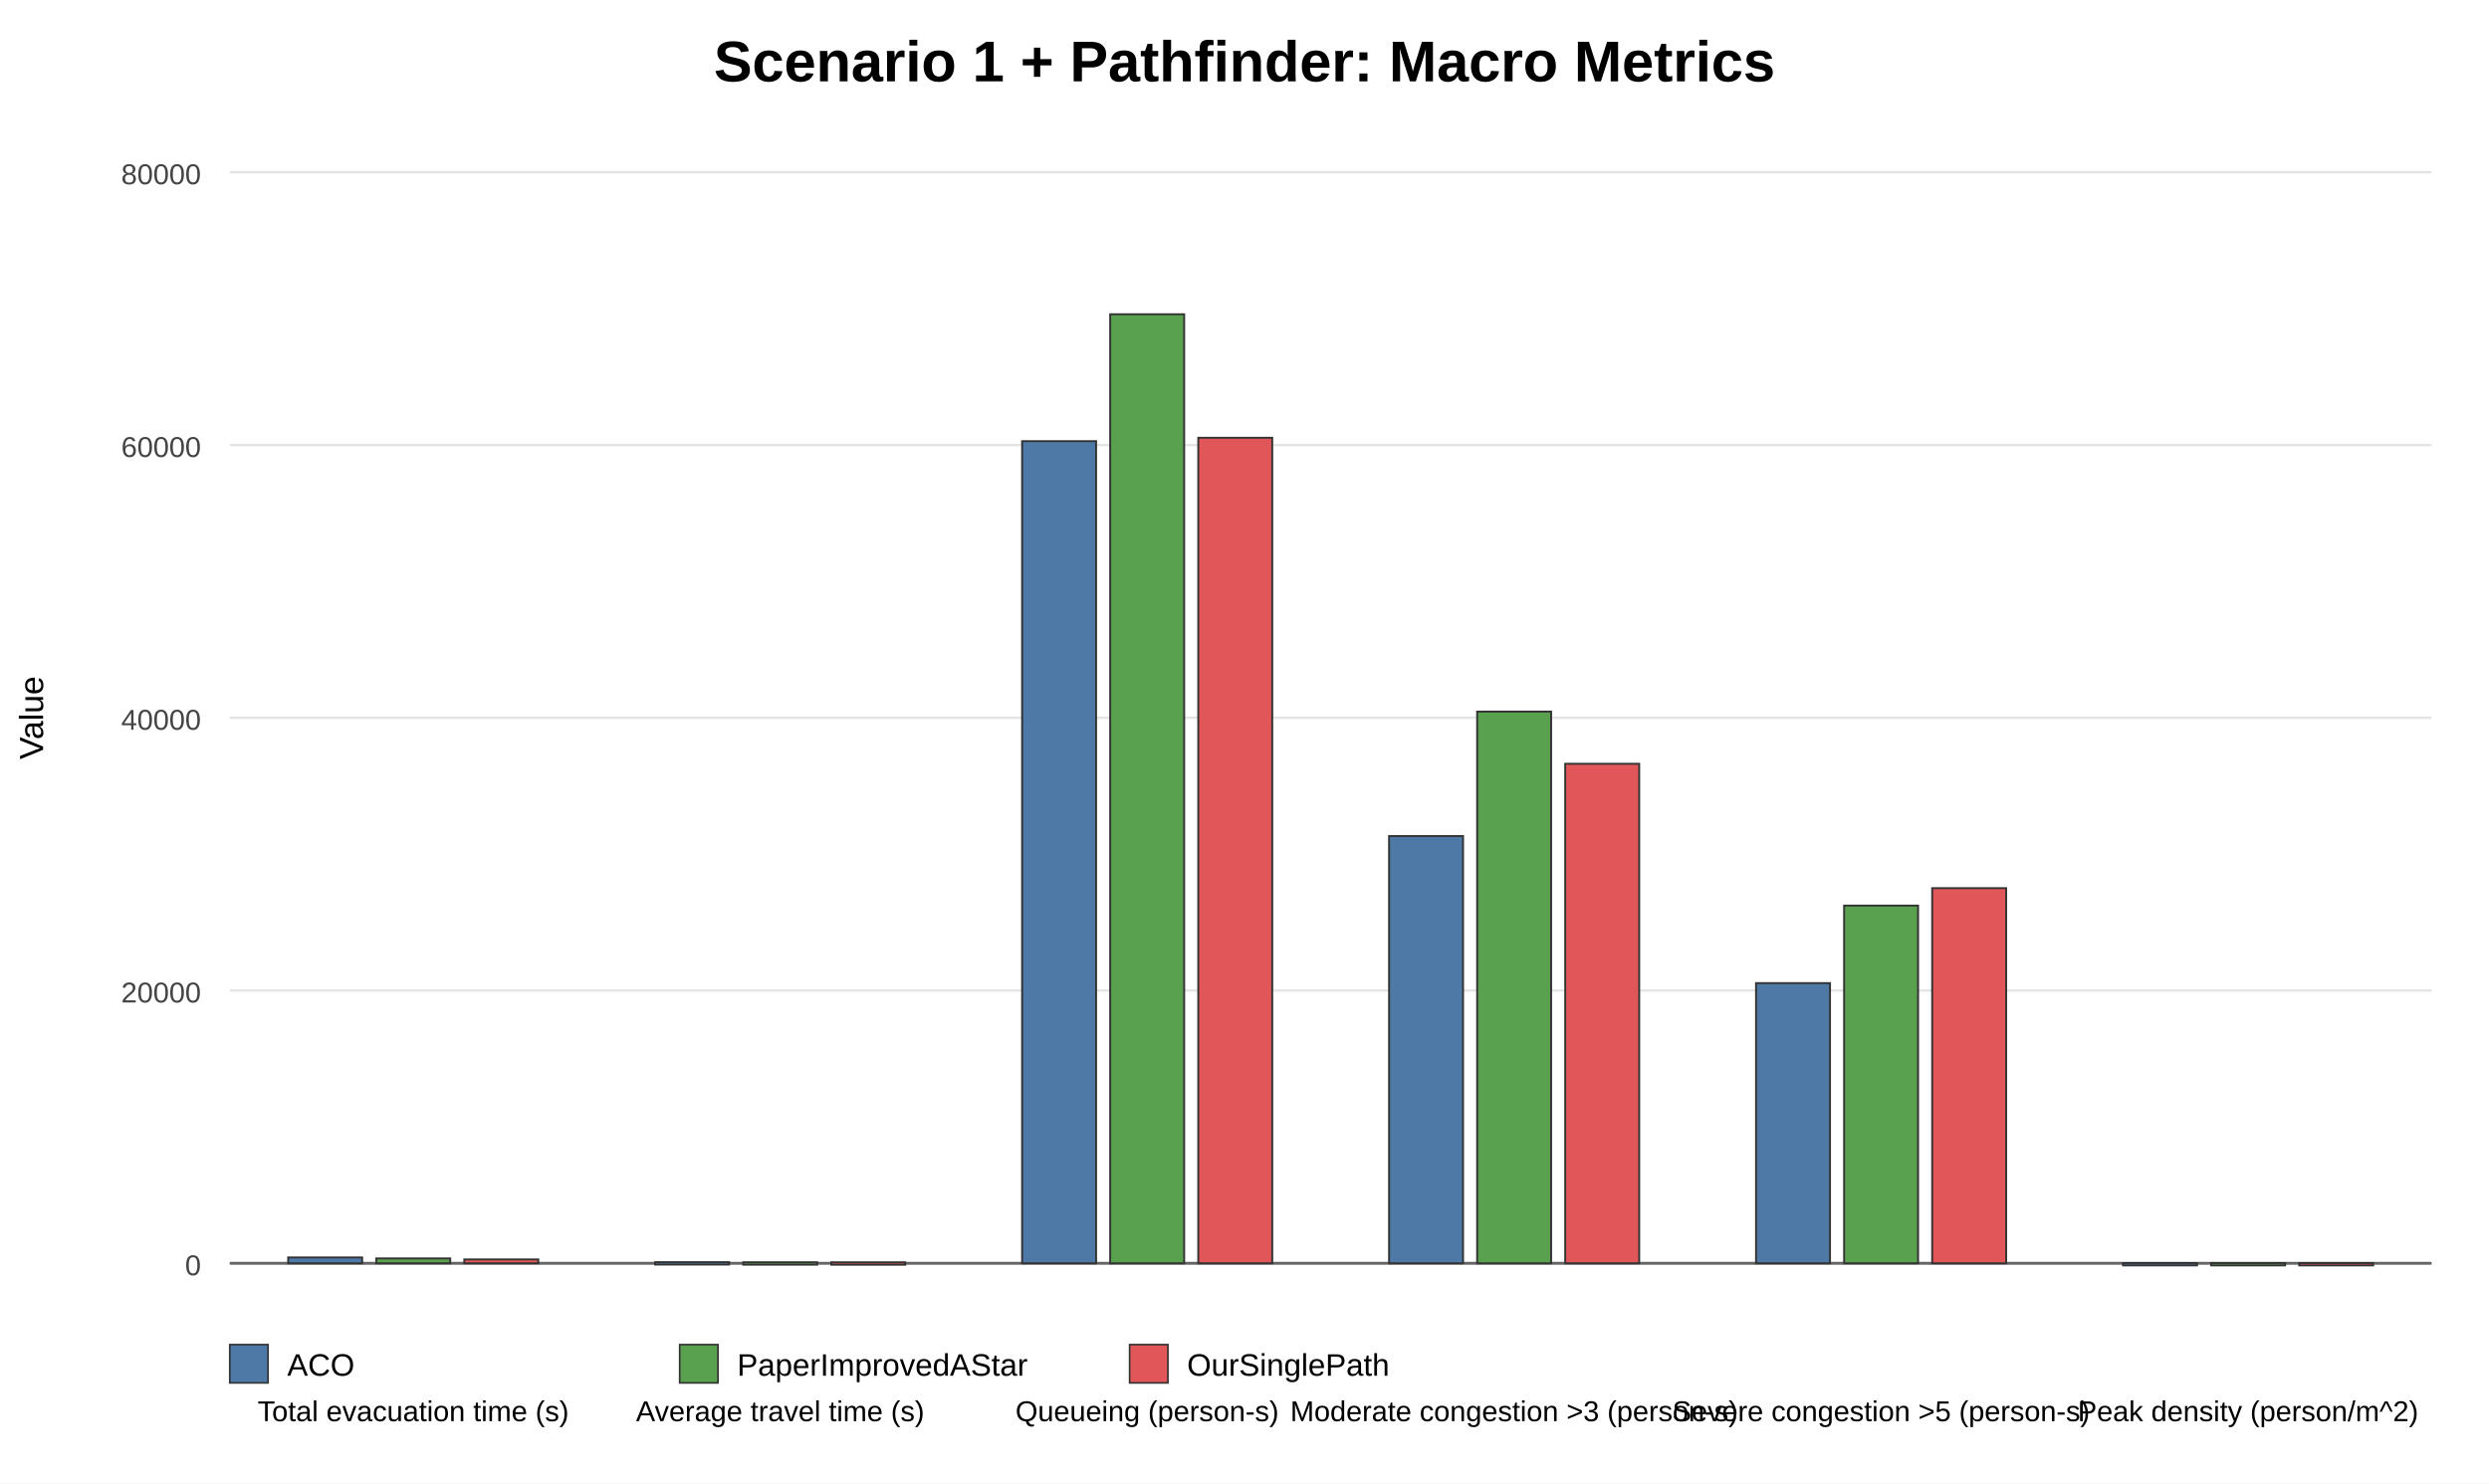
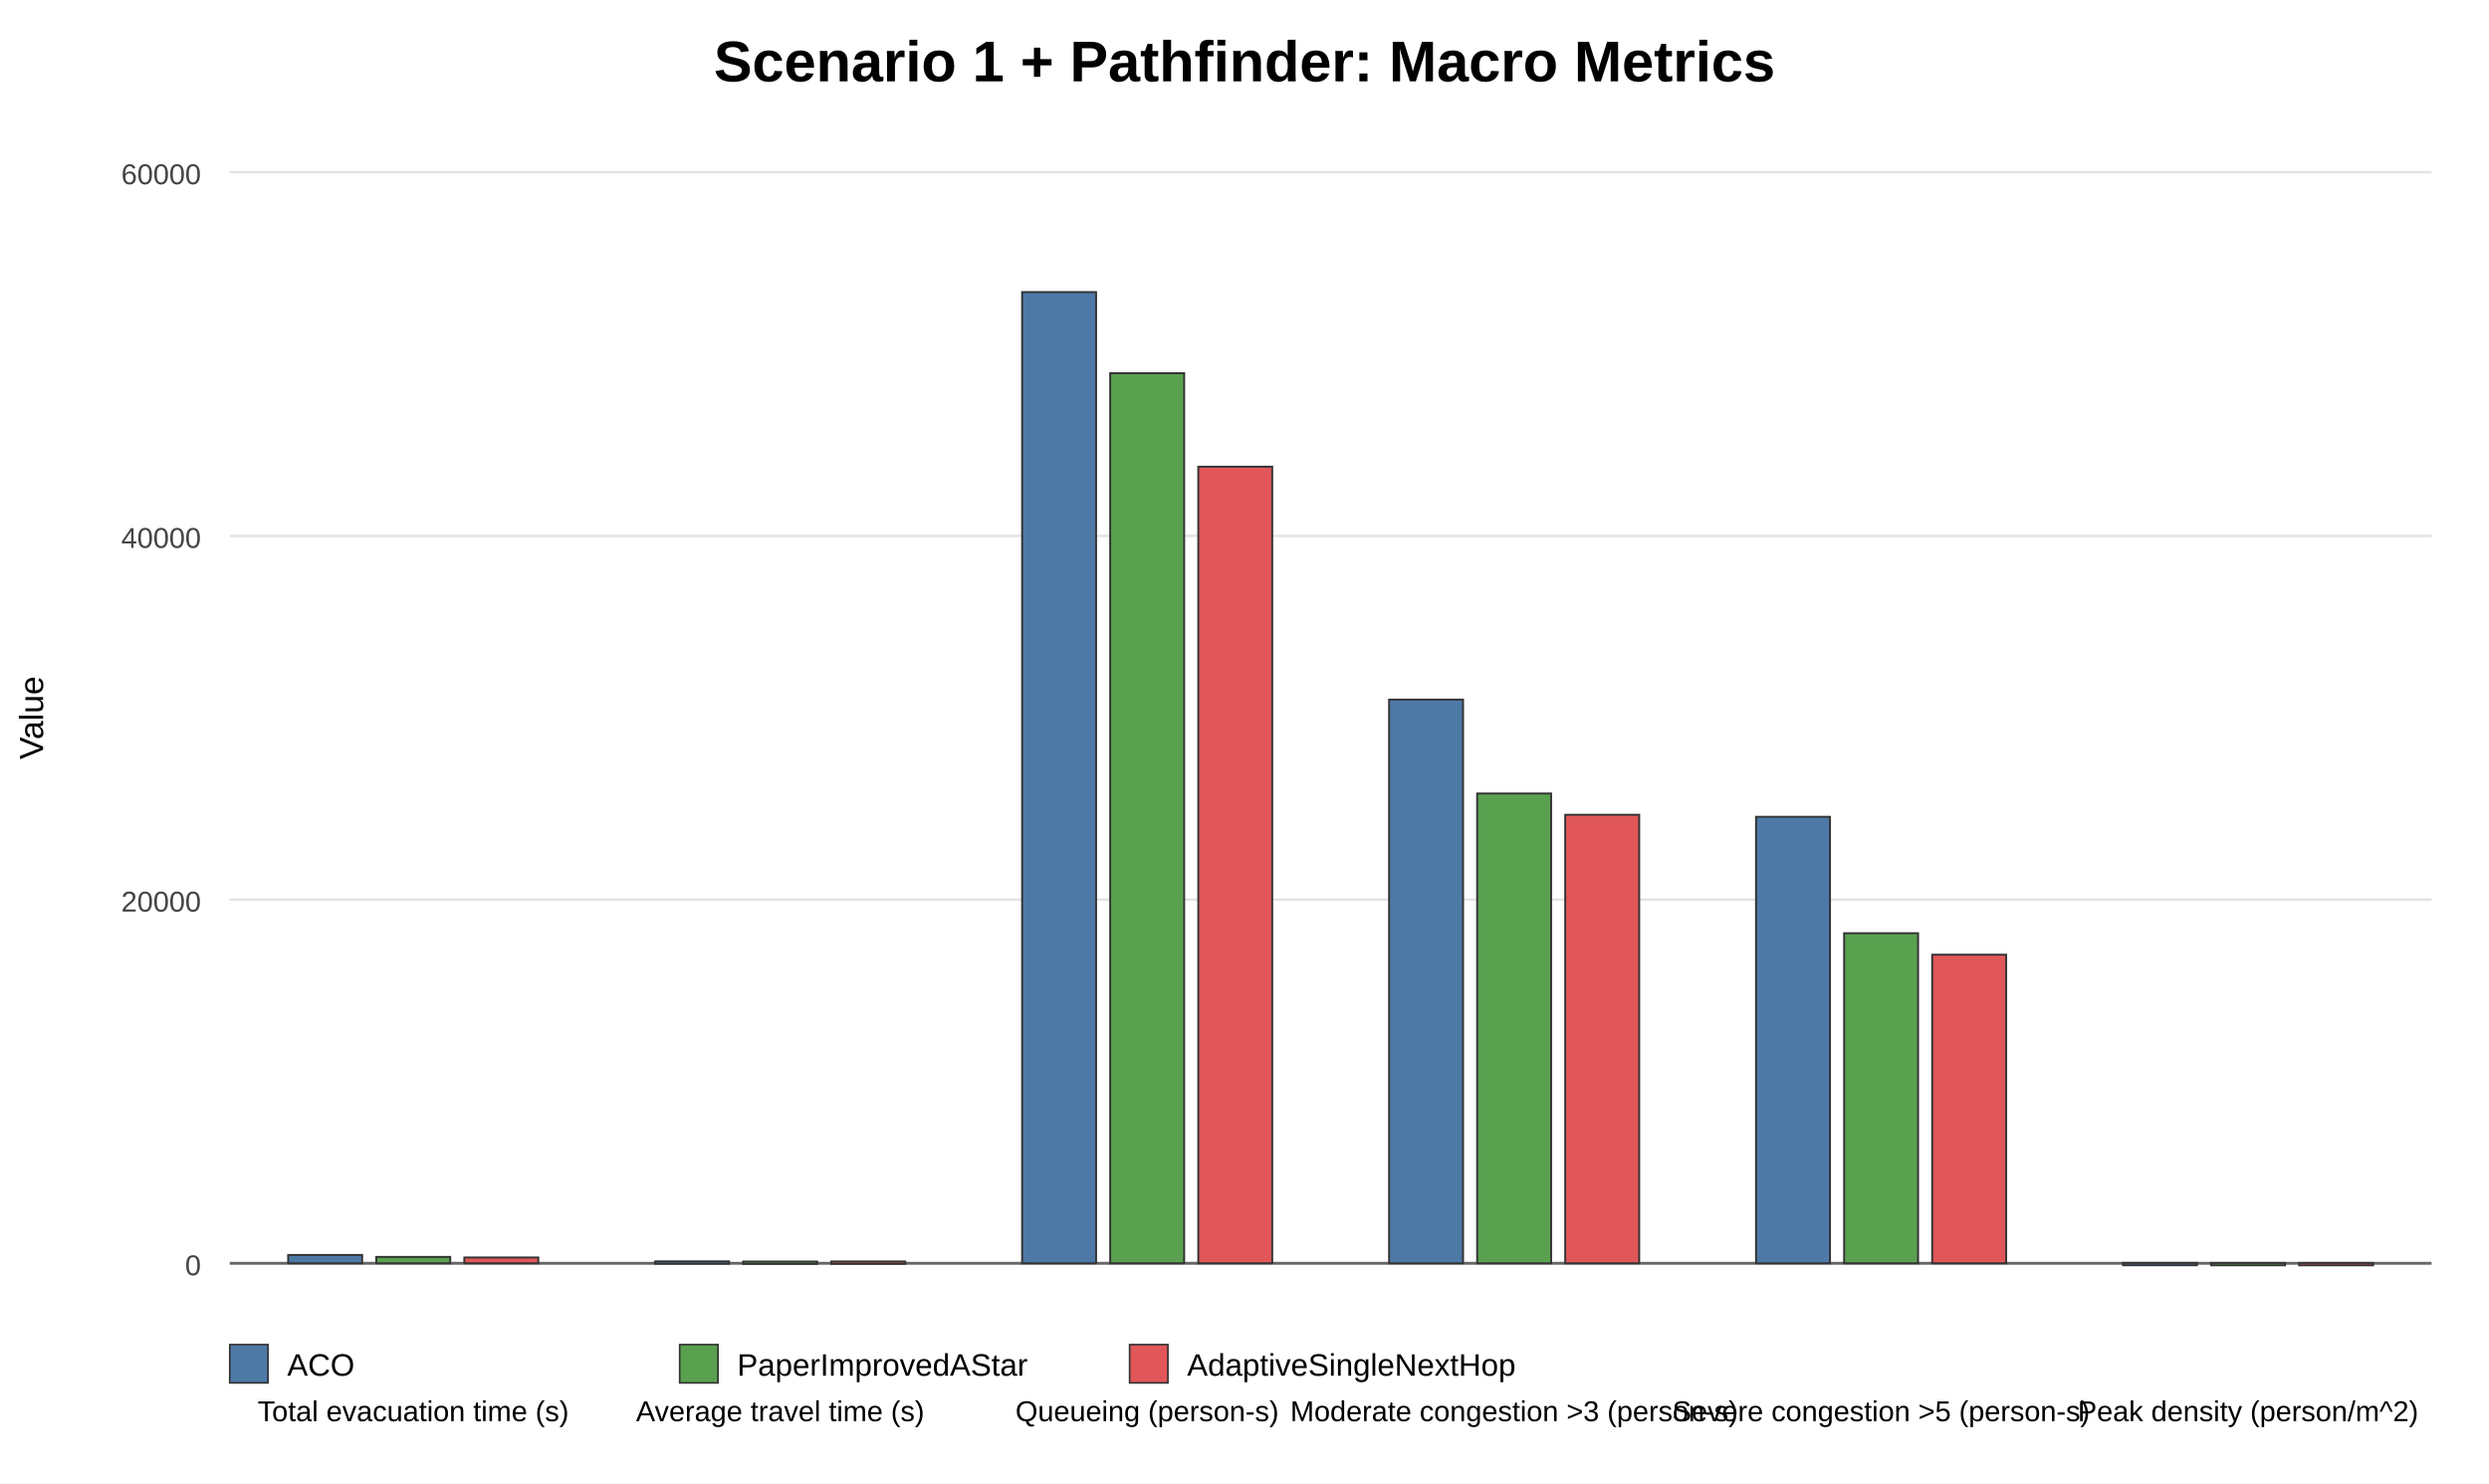
<svg xmlns="http://www.w3.org/2000/svg" width="1040" height="620" viewBox="0 0 1040 620">
  <rect width="100%" height="100%" fill="white" />
  <text x="520.0" y="34" text-anchor="middle" font-size="24" font-family="Arial" font-weight="bold">Scenario 1 + Pathfinder: Macro Metrics</text>
  <text x="18" y="300.0" transform="rotate(-90 18,300.0)" text-anchor="middle" font-size="14" font-family="Arial">Value</text>
  <line x1="96" y1="528.00" x2="1016" y2="528.00" stroke="#E3E3E3" stroke-width="1" />
  <text x="84" y="533.00" text-anchor="end" font-size="12" font-family="Arial" fill="#444">0</text>
-   <line x1="96" y1="414.00" x2="1016" y2="414.00" stroke="#E3E3E3" stroke-width="1" />
-   <text x="84" y="419.00" text-anchor="end" font-size="12" font-family="Arial" fill="#444">20000</text>
-   <line x1="96" y1="300.00" x2="1016" y2="300.00" stroke="#E3E3E3" stroke-width="1" />
-   <text x="84" y="305.00" text-anchor="end" font-size="12" font-family="Arial" fill="#444">40000</text>
-   <line x1="96" y1="186.00" x2="1016" y2="186.00" stroke="#E3E3E3" stroke-width="1" />
-   <text x="84" y="191.00" text-anchor="end" font-size="12" font-family="Arial" fill="#444">60000</text>
+   <line x1="96" y1="376.00" x2="1016" y2="376.00" stroke="#E3E3E3" stroke-width="1" />
+   <text x="84" y="381.00" text-anchor="end" font-size="12" font-family="Arial" fill="#444">20000</text>
+   <line x1="96" y1="224.00" x2="1016" y2="224.00" stroke="#E3E3E3" stroke-width="1" />
+   <text x="84" y="229.00" text-anchor="end" font-size="12" font-family="Arial" fill="#444">40000</text>
  <line x1="96" y1="72.00" x2="1016" y2="72.00" stroke="#E3E3E3" stroke-width="1" />
-   <text x="84" y="77.00" text-anchor="end" font-size="12" font-family="Arial" fill="#444">80000</text>
+   <text x="84" y="77.00" text-anchor="end" font-size="12" font-family="Arial" fill="#444">60000</text>
  <line x1="96" y1="528.00" x2="1016" y2="528.00" stroke="#666" stroke-width="1.2" />
  <text x="172.67" y="594" text-anchor="middle" font-size="12" font-family="Arial">Total evacuation time (s)</text>
-   <rect x="120.41" y="525.55" width="30.91" height="2.45" fill="#4E79A7" stroke="#333" stroke-width="0.8" />
-   <rect x="157.21" y="525.96" width="30.91" height="2.04" fill="#59A14F" stroke="#333" stroke-width="0.8" />
-   <rect x="194.01" y="526.38" width="30.91" height="1.62" fill="#E15759" stroke="#333" stroke-width="0.8" />
+   <rect x="120.41" y="524.52" width="30.91" height="3.48" fill="#4E79A7" stroke="#333" stroke-width="0.8" />
+   <rect x="157.21" y="525.34" width="30.91" height="2.66" fill="#59A14F" stroke="#333" stroke-width="0.8" />
+   <rect x="194.01" y="525.57" width="30.91" height="2.43" fill="#E15759" stroke="#333" stroke-width="0.8" />
  <text x="326.00" y="594" text-anchor="middle" font-size="12" font-family="Arial">Average travel time (s)</text>
-   <rect x="273.74" y="527.53" width="30.91" height="1.00" fill="#4E79A7" stroke="#333" stroke-width="0.8" />
-   <rect x="310.54" y="527.58" width="30.91" height="1.00" fill="#59A14F" stroke="#333" stroke-width="0.8" />
-   <rect x="347.34" y="527.60" width="30.91" height="1.00" fill="#E15759" stroke="#333" stroke-width="0.8" />
+   <rect x="273.74" y="527.20" width="30.91" height="1.00" fill="#4E79A7" stroke="#333" stroke-width="0.8" />
+   <rect x="310.54" y="527.27" width="30.91" height="1.00" fill="#59A14F" stroke="#333" stroke-width="0.8" />
+   <rect x="347.34" y="527.24" width="30.91" height="1.00" fill="#E15759" stroke="#333" stroke-width="0.8" />
  <text x="479.33" y="594" text-anchor="middle" font-size="12" font-family="Arial">Queueing (person-s)</text>
-   <rect x="427.08" y="184.39" width="30.91" height="343.61" fill="#4E79A7" stroke="#333" stroke-width="0.8" />
-   <rect x="463.88" y="131.35" width="30.91" height="396.65" fill="#59A14F" stroke="#333" stroke-width="0.8" />
-   <rect x="500.68" y="182.97" width="30.91" height="345.03" fill="#E15759" stroke="#333" stroke-width="0.8" />
+   <rect x="427.08" y="122.08" width="30.91" height="405.92" fill="#4E79A7" stroke="#333" stroke-width="0.8" />
+   <rect x="463.88" y="155.98" width="30.91" height="372.02" fill="#59A14F" stroke="#333" stroke-width="0.8" />
+   <rect x="500.68" y="195.06" width="30.91" height="332.94" fill="#E15759" stroke="#333" stroke-width="0.8" />
  <text x="632.67" y="594" text-anchor="middle" font-size="12" font-family="Arial">Moderate congestion &gt;3 (person-s)</text>
-   <rect x="580.41" y="349.44" width="30.91" height="178.56" fill="#4E79A7" stroke="#333" stroke-width="0.8" />
-   <rect x="617.21" y="297.42" width="30.91" height="230.58" fill="#59A14F" stroke="#333" stroke-width="0.8" />
-   <rect x="654.01" y="319.23" width="30.91" height="208.77" fill="#E15759" stroke="#333" stroke-width="0.8" />
+   <rect x="580.41" y="292.41" width="30.91" height="235.59" fill="#4E79A7" stroke="#333" stroke-width="0.8" />
+   <rect x="617.21" y="331.65" width="30.91" height="196.35" fill="#59A14F" stroke="#333" stroke-width="0.8" />
+   <rect x="654.01" y="340.54" width="30.91" height="187.46" fill="#E15759" stroke="#333" stroke-width="0.8" />
  <text x="786.00" y="594" text-anchor="middle" font-size="12" font-family="Arial">Severe congestion &gt;5 (person-s)</text>
-   <rect x="733.74" y="410.90" width="30.91" height="117.10" fill="#4E79A7" stroke="#333" stroke-width="0.8" />
-   <rect x="770.54" y="378.50" width="30.91" height="149.50" fill="#59A14F" stroke="#333" stroke-width="0.8" />
-   <rect x="807.34" y="371.21" width="30.91" height="156.79" fill="#E15759" stroke="#333" stroke-width="0.8" />
+   <rect x="733.74" y="341.39" width="30.91" height="186.61" fill="#4E79A7" stroke="#333" stroke-width="0.8" />
+   <rect x="770.54" y="390.04" width="30.91" height="137.96" fill="#59A14F" stroke="#333" stroke-width="0.8" />
+   <rect x="807.34" y="399.02" width="30.91" height="128.98" fill="#E15759" stroke="#333" stroke-width="0.8" />
  <text x="939.33" y="594" text-anchor="middle" font-size="12" font-family="Arial">Peak density (person/m^2)</text>
-   <rect x="887.08" y="527.89" width="30.91" height="1.00" fill="#4E79A7" stroke="#333" stroke-width="0.8" />
-   <rect x="923.88" y="527.89" width="30.91" height="1.00" fill="#59A14F" stroke="#333" stroke-width="0.8" />
-   <rect x="960.68" y="527.89" width="30.91" height="1.00" fill="#E15759" stroke="#333" stroke-width="0.8" />
+   <rect x="887.08" y="527.83" width="30.91" height="1.00" fill="#4E79A7" stroke="#333" stroke-width="0.8" />
+   <rect x="923.88" y="527.85" width="30.91" height="1.00" fill="#59A14F" stroke="#333" stroke-width="0.8" />
+   <rect x="960.68" y="527.86" width="30.91" height="1.00" fill="#E15759" stroke="#333" stroke-width="0.8" />
  <rect x="96" y="562" width="16" height="16" fill="#4E79A7" stroke="#333" stroke-width="0.7" />
  <text x="120" y="575" font-size="13" font-family="Arial">ACO</text>
  <rect x="284" y="562" width="16" height="16" fill="#59A14F" stroke="#333" stroke-width="0.7" />
  <text x="308" y="575" font-size="13" font-family="Arial">PaperImprovedAStar</text>
  <rect x="472" y="562" width="16" height="16" fill="#E15759" stroke="#333" stroke-width="0.7" />
-   <text x="496" y="575" font-size="13" font-family="Arial">OurSinglePath</text>
+   <text x="496" y="575" font-size="13" font-family="Arial">AdaptiveSingleNextHop</text>
</svg>
